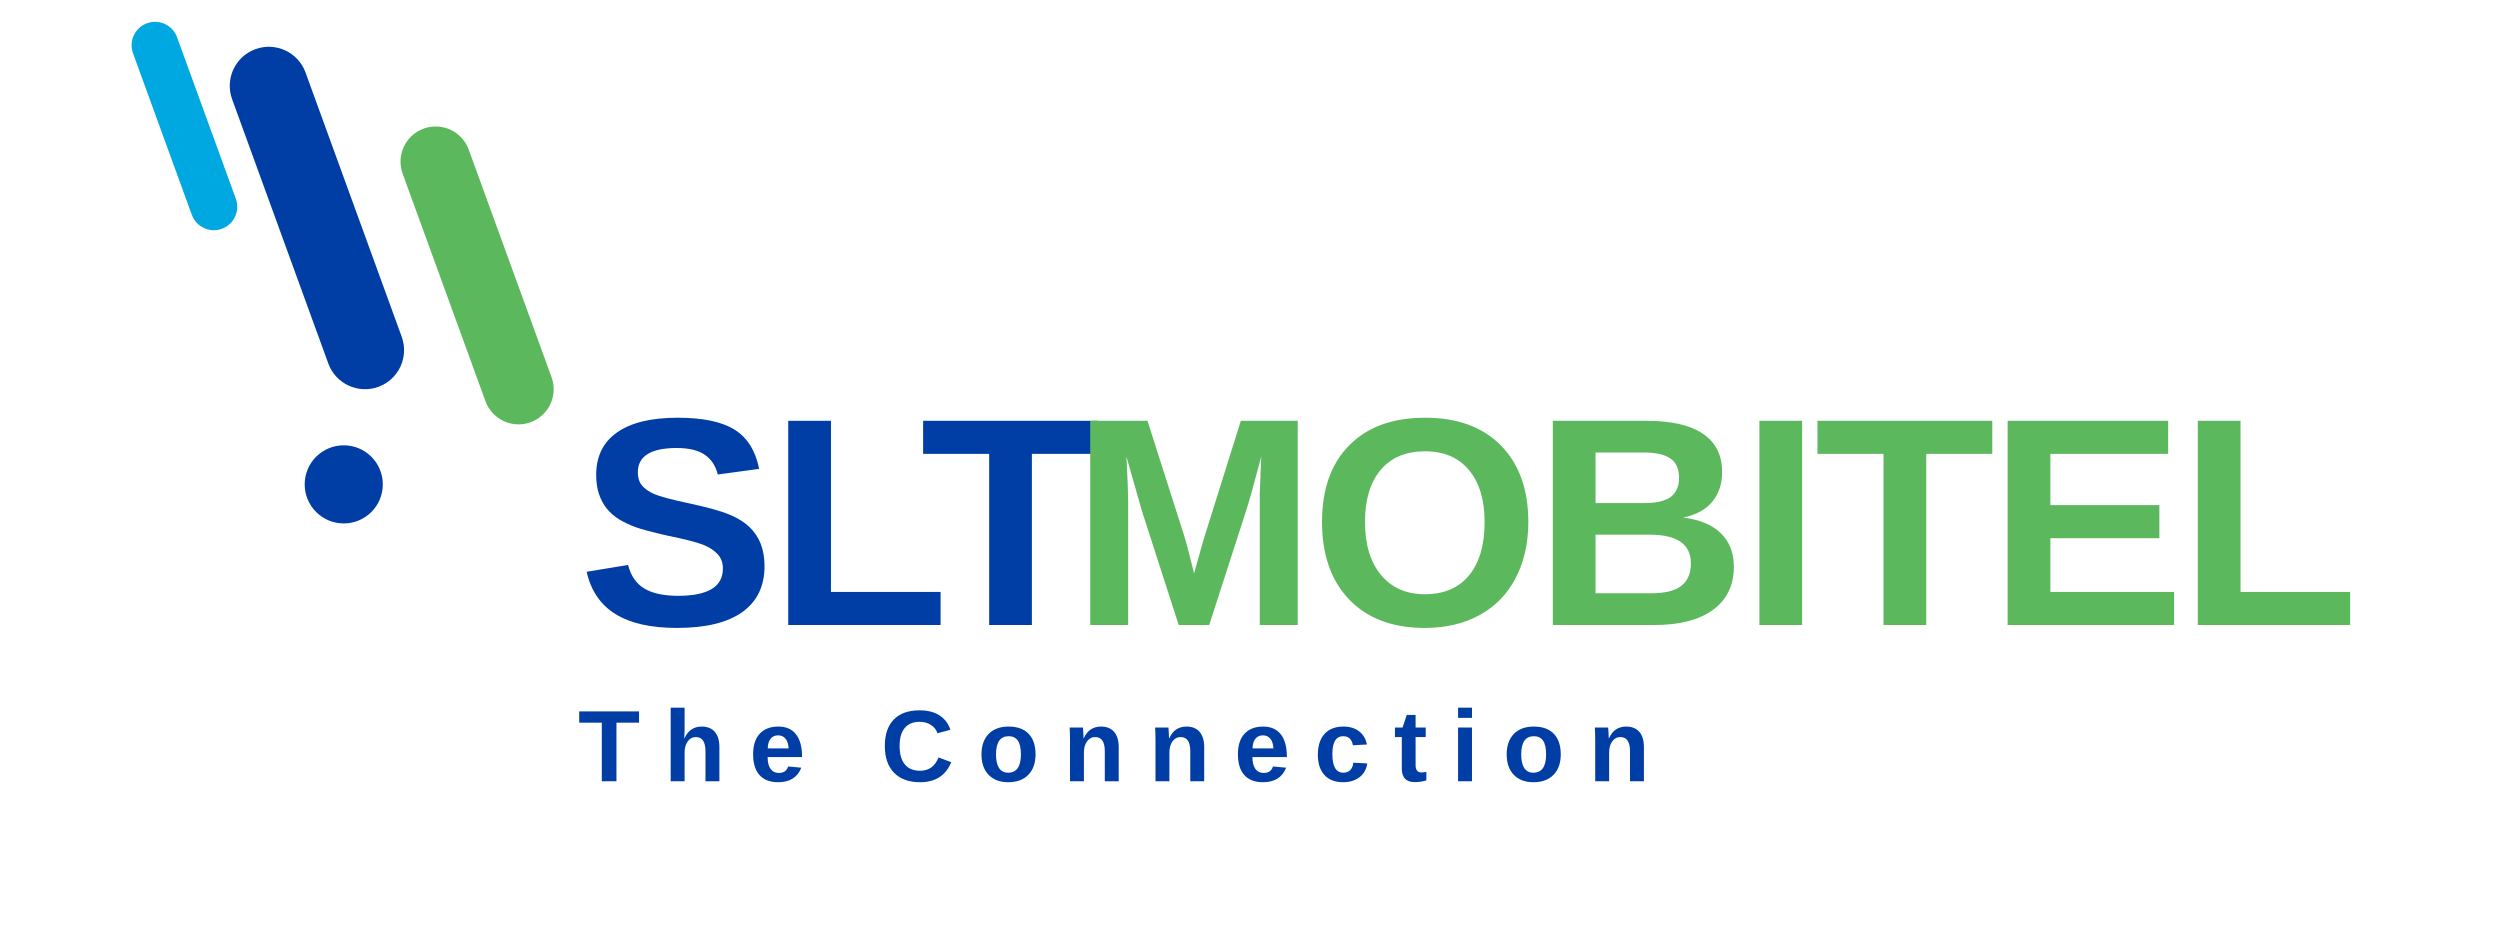
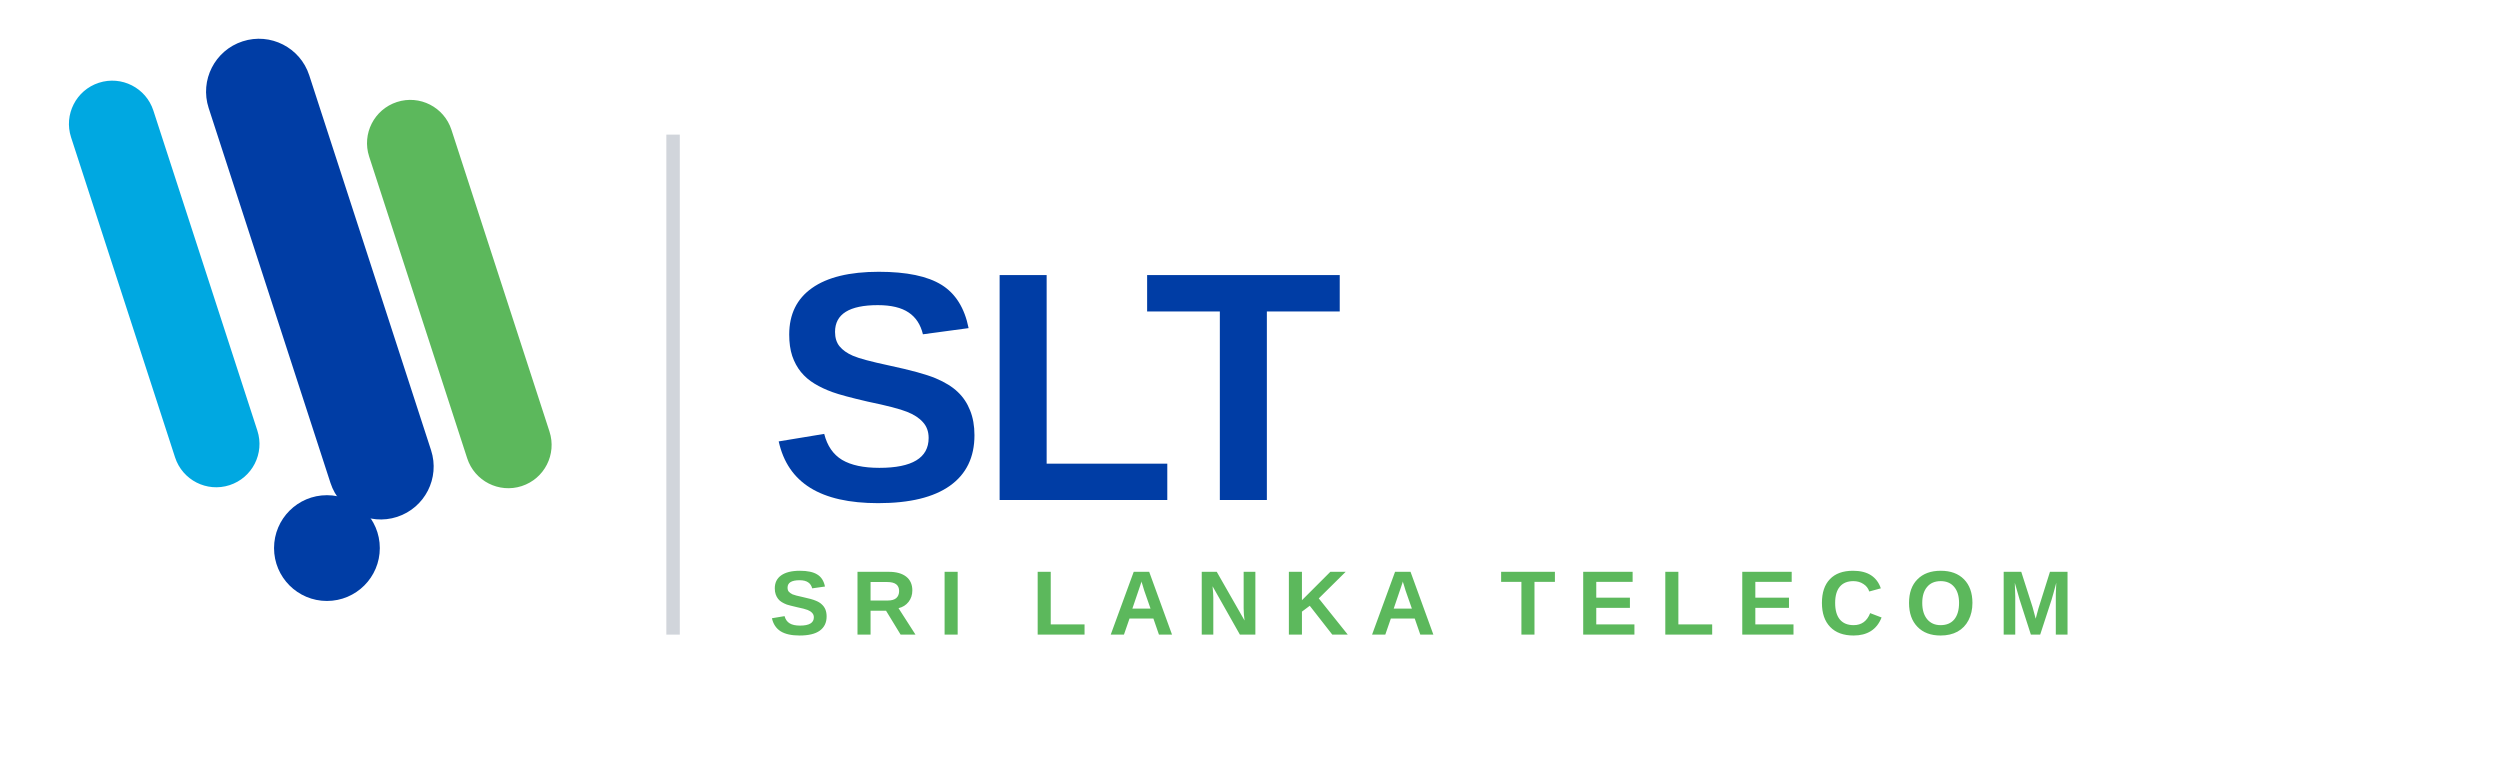
- <svg xmlns="http://www.w3.org/2000/svg" viewBox="0 0 320 120" fill="none">
-   <rect x="28" y="8" width="10" height="46" rx="5" fill="#003DA5" transform="rotate(-20 28 8)" />
-   <rect x="50" y="18" width="9" height="40" rx="4.5" fill="#5CB85C" transform="rotate(-20 50 18)" />
-   <circle cx="44" cy="62" r="5" fill="#003DA5" />
-   <rect x="16" y="4" width="6" height="28" rx="3" fill="#00A8E1" transform="rotate(-20 16 4)" />
-   <text x="74" y="80" font-family="Arial, sans-serif" font-size="38" font-weight="900" fill="#003DA5" letter-spacing="-1">SLT</text>
-   <text x="137" y="80" font-family="Arial, sans-serif" font-size="38" font-weight="900" fill="#5CB85C" letter-spacing="-1">MOBITEL</text>
-   <text x="74" y="100" font-family="Arial, sans-serif" font-size="13" font-weight="600" fill="#003DA5" letter-spacing="3">The Connection</text>
+ <svg xmlns="http://www.w3.org/2000/svg" viewBox="0 0 260 80" fill="none">
+   <rect x="6" y="10" width="9" height="44" rx="4.5" fill="#00A8E1" transform="rotate(-18 6 10)" />
+   <rect x="20" y="6" width="11" height="52" rx="5.5" fill="#003DA5" transform="rotate(-18 20 6)" />
+   <rect x="37" y="12" width="9" height="42" rx="4.5" fill="#5CB85C" transform="rotate(-18 37 12)" />
+   <circle cx="34" cy="57" r="5.5" fill="#003DA5" />
+   <line x1="70" y1="14" x2="70" y2="66" stroke="#D1D5DB" stroke-width="1.4" />
+   <text x="80" y="52" font-family="'Arial Black', 'Arial', sans-serif" font-size="34" font-weight="900" fill="#003DA5" letter-spacing="-1">SLT</text>
+   <text x="80" y="66" font-family="Arial, sans-serif" font-size="9.5" font-weight="600" fill="#5CB85C" letter-spacing="2.2">SRI LANKA TELECOM</text>
</svg>
